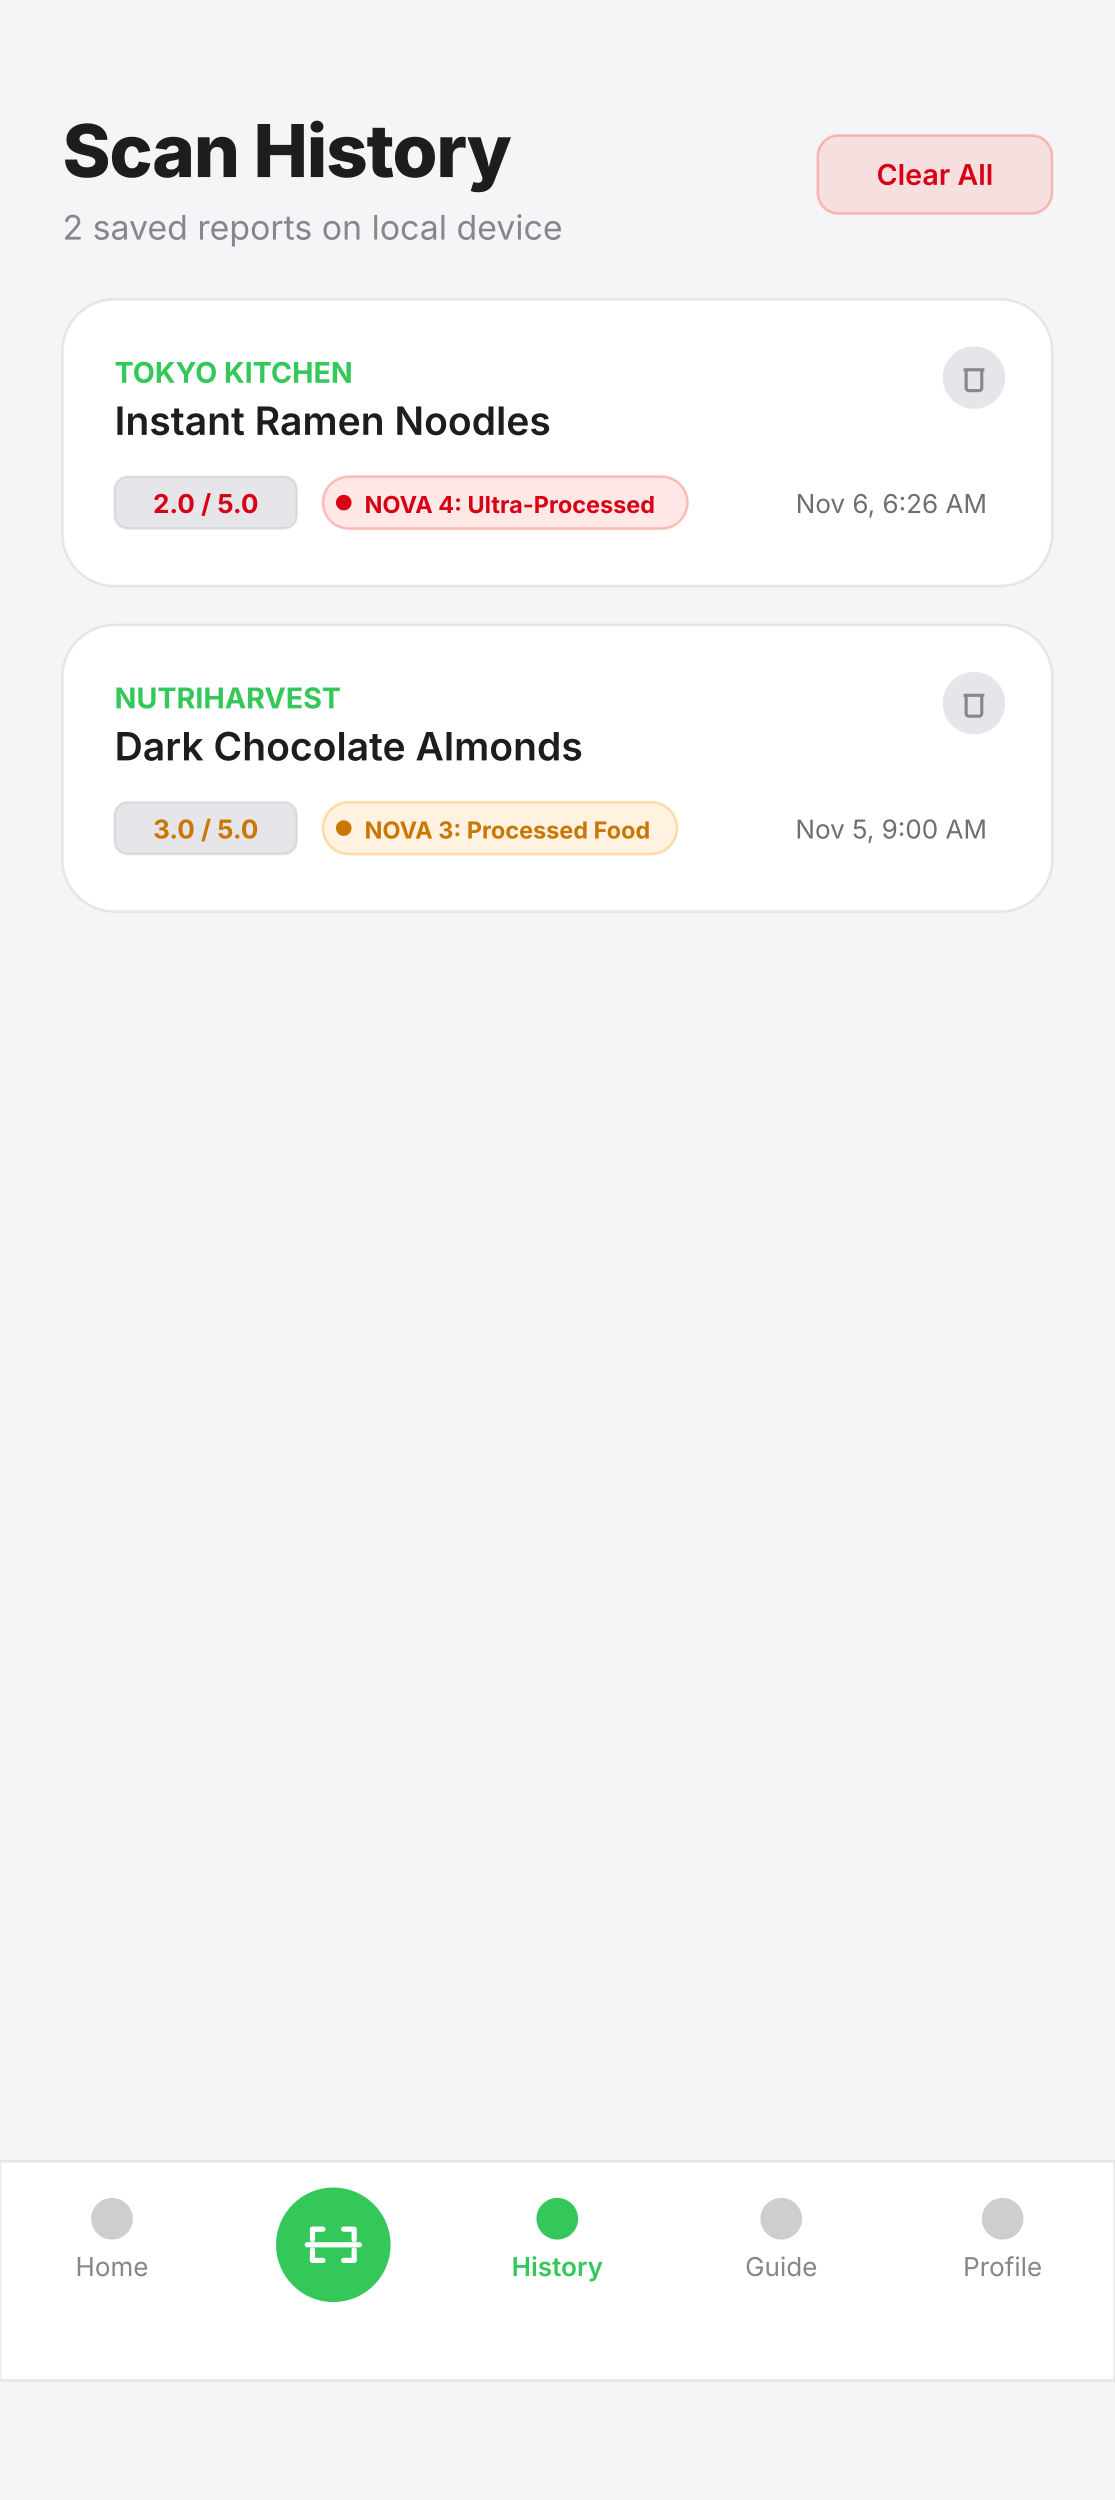
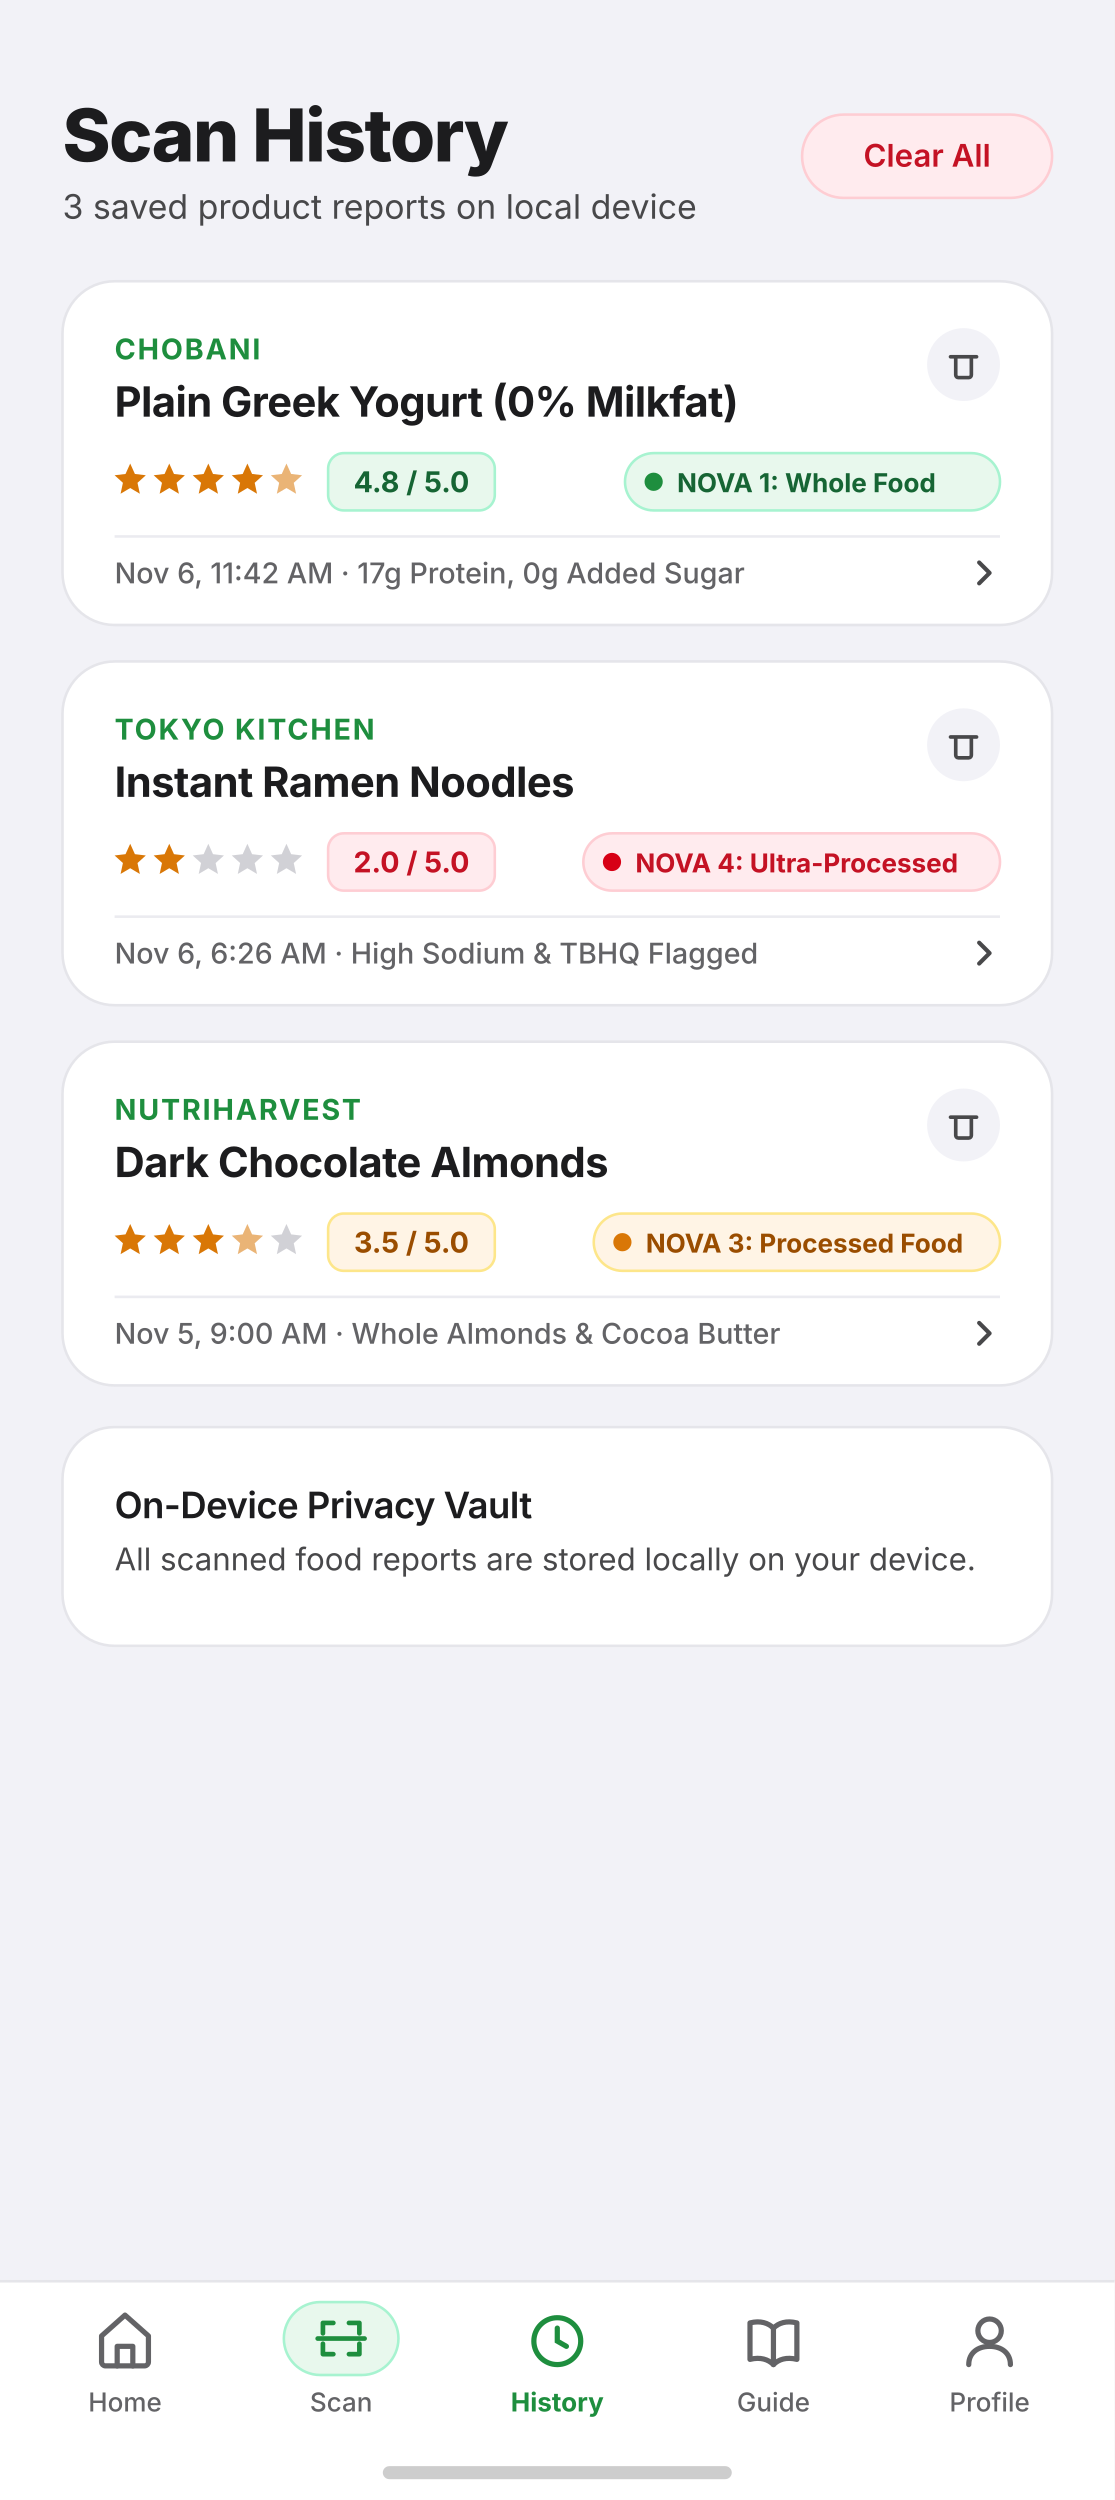
- <svg xmlns="http://www.w3.org/2000/svg" width="428" height="960" viewBox="0 0 428 960" fill="none">
-   <defs>
-     <style>
-       text { font-family: -apple-system, BlinkMacSystemFont, 'SF Pro Display', 'SF Pro Text', 'Inter', Helvetica, Arial, sans-serif; }
-     </style>
-   </defs>
-   <rect id="Background" width="428" height="960" fill="#F5F5F7" />
-   <g id="Header" transform="translate(24, 44)">
-     <text x="0" y="24" font-size="28" font-weight="800" fill="#1D1D1F" letter-spacing="-0.5">Scan History</text>
-     <text x="0" y="48" font-size="13" font-weight="400" fill="#86868B">2 saved reports on local device</text>
-     <g id="Button_Clear_All" transform="translate(290, 8)">
-       <rect width="90" height="30" rx="8" fill="rgba(255, 59, 48, 0.12)" stroke="rgba(255, 59, 48, 0.3)" stroke-width="1" />
-       <text x="45" y="19" font-size="11" font-weight="600" fill="#D70015" text-anchor="middle">Clear All</text>
+ <svg xmlns="http://www.w3.org/2000/svg" width="428" height="960" viewBox="0 0 428 960">
+   <rect id="Background" width="428" height="960" fill="#F2F2F7" />
+   <g id="Header" transform="translate(24, 36)">
+     <text x="0" y="26" font-family="Inter, -apple-system, BlinkMacSystemFont, 'SF Pro Display', 'SF Pro Text', 'DejaVu Sans', Helvetica, Arial, sans-serif" font-size="28" font-weight="800" fill="#1C1C1E" text-anchor="start" letter-spacing="-0.6">Scan History</text>
+     <text x="0" y="48" font-family="Inter, -apple-system, BlinkMacSystemFont, 'SF Pro Display', 'SF Pro Text', 'DejaVu Sans', Helvetica, Arial, sans-serif" font-size="13" font-weight="400" fill="#48484A" text-anchor="start">3 saved product reports on local device</text>
+     <g id="Button_Clear_All" transform="translate(284, 8)">
+       <rect width="96" height="32" rx="16" fill="#FFEBEE" stroke="#FECDD3" stroke-width="1" />
+       <text x="48" y="20" font-family="Inter, -apple-system, BlinkMacSystemFont, 'SF Pro Display', 'SF Pro Text', 'DejaVu Sans', Helvetica, Arial, sans-serif" font-size="12" font-weight="600" fill="#C41224" text-anchor="middle">Clear All</text>
    </g>
  </g>
-   <g id="History_Item_Ramen" transform="translate(24, 115)">
-     <rect width="380" height="110" rx="20" fill="#FFFFFF" stroke="rgba(0, 0, 0, 0.08)" stroke-width="1" />
-     <g transform="translate(20, 20)">
-       <text x="0" y="12" font-size="11" font-weight="700" fill="#34C759">TOKYO KITCHEN</text>
-       <text x="0" y="32" font-size="15" font-weight="600" fill="#1D1D1F">Instant Ramen Noodles</text>
-       <g transform="translate(320, 0)">
-         <circle cx="10" cy="10" r="12" fill="#E5E5EA" />
-         <path d="M6 7h8M7 7v7a1 1 0 001 1h4a1 1 0 001-1V7" stroke="#86868B" stroke-width="1.2" fill="none" />
+   <g id="History_Item_Yogurt" transform="translate(24, 108)">
+     <rect width="380" height="132" rx="20" fill="#FFFFFF" stroke="#E5E5EA" stroke-width="1" />
+     <g transform="translate(20, 18)">
+       <text x="0" y="12" font-family="Inter, -apple-system, BlinkMacSystemFont, 'SF Pro Display', 'SF Pro Text', 'DejaVu Sans', Helvetica, Arial, sans-serif" font-size="11" font-weight="700" fill="#1E8E3E" text-anchor="start" letter-spacing="0.7">CHOBANI</text>
+       <text x="0" y="34" font-family="Inter, -apple-system, BlinkMacSystemFont, 'SF Pro Display', 'SF Pro Text', 'DejaVu Sans', Helvetica, Arial, sans-serif" font-size="16" font-weight="700" fill="#1C1C1E" text-anchor="start" letter-spacing="-0.2">Plain Greek Yogurt (0% Milkfat)</text>
+       <g transform="translate(312, 0)">
+         <circle cx="14" cy="14" r="14" fill="#F2F2F7" />
+         <path d="M9 11h10M11 11v7a1 1 0 001 1h4a1 1 0 001-1v-7" stroke="#48484A" stroke-width="1.4" fill="none" stroke-linecap="round" />
      </g>
      <g transform="translate(0, 48)">
-         <rect width="70" height="20" rx="5" fill="#E5E5EA" stroke="rgba(0, 0, 0, 0.08)" stroke-width="1" />
-         <text x="35" y="14" font-size="10" font-weight="700" fill="#D70015" text-anchor="middle">2.0 / 5.0</text>
-         <g transform="translate(80, 0)">
-           <rect width="140" height="20" rx="10" fill="rgba(255, 59, 48, 0.12)" stroke="rgba(255, 59, 48, 0.3)" stroke-width="1" />
-           <circle cx="8" cy="10" r="3" fill="#D70015" />
-           <text x="16" y="14" font-size="9" font-weight="700" fill="#D70015">NOVA 4: Ultra-Processed</text>
+         <polygon points="6,4 7.8,8 12,8.5 8.8,11.4 9.7,15.6 6,13.4 2.3,15.6 3.2,11.4 0,8.5 4.2,8" fill="#D97706" />
+         <polygon points="21,4 22.8,8 27,8.5 23.8,11.4 24.7,15.6 21,13.4 17.3,15.6 18.2,11.4 15,8.5 19.2,8" fill="#D97706" />
+         <polygon points="36,4 37.8,8 42,8.5 38.8,11.4 39.7,15.6 36,13.4 32.3,15.6 33.2,11.4 30,8.5 34.2,8" fill="#D97706" />
+         <polygon points="51,4 52.8,8 57,8.5 53.8,11.4 54.7,15.6 51,13.4 47.3,15.6 48.2,11.4 45,8.5 49.2,8" fill="#D97706" />
+         <polygon points="66,4 67.8,8 72,8.5 68.8,11.4 69.7,15.6 66,13.4 62.3,15.6 63.2,11.4 60,8.5 64.2,8" fill="#D97706" fill-opacity="0.55" />
+         <rect x="82" y="0" width="64" height="22" rx="6" fill="#E8F8ED" stroke="#A7F3D0" stroke-width="1" />
+         <text x="114" y="15" font-family="Inter, -apple-system, BlinkMacSystemFont, 'SF Pro Display', 'SF Pro Text', 'DejaVu Sans', Helvetica, Arial, sans-serif" font-size="11" font-weight="700" fill="#166534" text-anchor="middle">4.8 / 5.0</text>
+         <g transform="translate(196, 0)">
+           <rect width="144" height="22" rx="11" fill="#E8F8ED" stroke="#A7F3D0" stroke-width="1" />
+           <circle cx="11" cy="11" r="3.5" fill="#1E8E3E" />
+           <text x="20" y="15" font-family="Inter, -apple-system, BlinkMacSystemFont, 'SF Pro Display', 'SF Pro Text', 'DejaVu Sans', Helvetica, Arial, sans-serif" font-size="10" font-weight="700" fill="#166534" text-anchor="start">NOVA 1: Whole Food</text>
        </g>
-         <text x="335" y="14" font-size="10" font-weight="400" fill="#6E6E73" text-anchor="end">Nov 6, 6:26 AM</text>
      </g>
+       <line x1="0" y1="80" x2="340" y2="80" stroke="#EBEBF0" stroke-width="1" />
+       <text x="0" y="98" font-family="Inter, -apple-system, BlinkMacSystemFont, 'SF Pro Display', 'SF Pro Text', 'DejaVu Sans', Helvetica, Arial, sans-serif" font-size="11" font-weight="500" fill="#636366" text-anchor="start">Nov 6, 11:42 AM · 17g Protein, 0g Added Sugar</text>
+       <path d="M332 90l4 4-4 4" stroke="#48484A" stroke-width="1.6" stroke-linecap="round" stroke-linejoin="round" fill="none" />
    </g>
  </g>
-   <g id="History_Item_Almonds" transform="translate(24, 240)">
-     <rect width="380" height="110" rx="20" fill="#FFFFFF" stroke="rgba(0, 0, 0, 0.08)" stroke-width="1" />
-     <g transform="translate(20, 20)">
-       <text x="0" y="12" font-size="11" font-weight="700" fill="#34C759">NUTRIHARVEST</text>
-       <text x="0" y="32" font-size="15" font-weight="600" fill="#1D1D1F">Dark Chocolate Almonds</text>
-       <g transform="translate(320, 0)">
-         <circle cx="10" cy="10" r="12" fill="#E5E5EA" />
-         <path d="M6 7h8M7 7v7a1 1 0 001 1h4a1 1 0 001-1V7" stroke="#86868B" stroke-width="1.2" fill="none" />
+   <g id="History_Item_Ramen" transform="translate(24, 254)">
+     <rect width="380" height="132" rx="20" fill="#FFFFFF" stroke="#E5E5EA" stroke-width="1" />
+     <g transform="translate(20, 18)">
+       <text x="0" y="12" font-family="Inter, -apple-system, BlinkMacSystemFont, 'SF Pro Display', 'SF Pro Text', 'DejaVu Sans', Helvetica, Arial, sans-serif" font-size="11" font-weight="700" fill="#1E8E3E" text-anchor="start" letter-spacing="0.7">TOKYO KITCHEN</text>
+       <text x="0" y="34" font-family="Inter, -apple-system, BlinkMacSystemFont, 'SF Pro Display', 'SF Pro Text', 'DejaVu Sans', Helvetica, Arial, sans-serif" font-size="16" font-weight="700" fill="#1C1C1E" text-anchor="start" letter-spacing="-0.2">Instant Ramen Noodles</text>
+       <g transform="translate(312, 0)">
+         <circle cx="14" cy="14" r="14" fill="#F2F2F7" />
+         <path d="M9 11h10M11 11v7a1 1 0 001 1h4a1 1 0 001-1v-7" stroke="#48484A" stroke-width="1.4" fill="none" stroke-linecap="round" />
      </g>
      <g transform="translate(0, 48)">
-         <rect width="70" height="20" rx="5" fill="#E5E5EA" stroke="rgba(0, 0, 0, 0.08)" stroke-width="1" />
-         <text x="35" y="14" font-size="10" font-weight="700" fill="#C97700" text-anchor="middle">3.0 / 5.0</text>
-         <g transform="translate(80, 0)">
-           <rect width="136" height="20" rx="10" fill="rgba(255, 149, 0, 0.12)" stroke="rgba(255, 149, 0, 0.3)" stroke-width="1" />
-           <circle cx="8" cy="10" r="3" fill="#C97700" />
-           <text x="16" y="14" font-size="9" font-weight="700" fill="#C97700">NOVA 3: Processed Food</text>
+         <polygon points="6,4 7.8,8 12,8.5 8.8,11.4 9.7,15.6 6,13.4 2.3,15.6 3.2,11.4 0,8.5 4.2,8" fill="#D97706" />
+         <polygon points="21,4 22.8,8 27,8.5 23.8,11.4 24.7,15.6 21,13.4 17.3,15.6 18.2,11.4 15,8.5 19.2,8" fill="#D97706" />
+         <polygon points="36,4 37.8,8 42,8.5 38.8,11.4 39.7,15.6 36,13.4 32.3,15.6 33.2,11.4 30,8.5 34.2,8" fill="#D1D1D6" />
+         <polygon points="51,4 52.8,8 57,8.5 53.8,11.4 54.7,15.6 51,13.4 47.3,15.6 48.2,11.4 45,8.5 49.2,8" fill="#D1D1D6" />
+         <polygon points="66,4 67.8,8 72,8.5 68.8,11.4 69.7,15.6 66,13.4 62.3,15.6 63.2,11.4 60,8.5 64.2,8" fill="#D1D1D6" />
+         <rect x="82" y="0" width="64" height="22" rx="6" fill="#FFEBEE" stroke="#FECDD3" stroke-width="1" />
+         <text x="114" y="15" font-family="Inter, -apple-system, BlinkMacSystemFont, 'SF Pro Display', 'SF Pro Text', 'DejaVu Sans', Helvetica, Arial, sans-serif" font-size="11" font-weight="700" fill="#C41224" text-anchor="middle">2.0 / 5.0</text>
+         <g transform="translate(180, 0)">
+           <rect width="160" height="22" rx="11" fill="#FFEBEE" stroke="#FECDD3" stroke-width="1" />
+           <circle cx="11" cy="11" r="3.5" fill="#D70015" />
+           <text x="20" y="15" font-family="Inter, -apple-system, BlinkMacSystemFont, 'SF Pro Display', 'SF Pro Text', 'DejaVu Sans', Helvetica, Arial, sans-serif" font-size="10" font-weight="700" fill="#C41224" text-anchor="start">NOVA 4: Ultra-Processed</text>
        </g>
-         <text x="335" y="14" font-size="10" font-weight="400" fill="#6E6E73" text-anchor="end">Nov 5, 9:00 AM</text>
      </g>
+       <line x1="0" y1="80" x2="340" y2="80" stroke="#EBEBF0" stroke-width="1" />
+       <text x="0" y="98" font-family="Inter, -apple-system, BlinkMacSystemFont, 'SF Pro Display', 'SF Pro Text', 'DejaVu Sans', Helvetica, Arial, sans-serif" font-size="11" font-weight="500" fill="#636366" text-anchor="start">Nov 6, 6:26 AM · High Sodium &amp; TBHQ Flagged</text>
+       <path d="M332 90l4 4-4 4" stroke="#48484A" stroke-width="1.6" stroke-linecap="round" stroke-linejoin="round" fill="none" />
    </g>
  </g>
-   <g id="Navigation_Bottom_Tab_Bar" transform="translate(0, 830)">
-     <rect width="428" height="84" fill="#FFFFFF" stroke="rgba(0, 0, 0, 0.08)" stroke-width="1" />
-     <g id="Tab_Home">
-       <circle cx="43" cy="22" r="8" fill="#86868B" fill-opacity="0.4" />
-       <text x="43" y="44" font-family="-apple-system, BlinkMacSystemFont, 'SF Pro Display', 'SF Pro Text', 'Inter', Helvetica, Arial, sans-serif" font-size="10" font-weight="400" fill="#86868B" text-anchor="middle">Home</text>
-     </g>
-     <g id="Tab_Scan" transform="translate(106, 10)">
-       <circle cx="22" cy="22" r="22" fill="#34C759" />
-       <path d="M14 16h4M14 16v4M30 16h-4M30 16v4M14 28h4M14 28v-4M30 28h-4M30 28v-4" stroke="#FFFFFF" stroke-width="2" stroke-linecap="round" fill="none" />
-       <line x1="12" y1="22" x2="32" y2="22" stroke="#FFFFFF" stroke-width="2" stroke-linecap="round" />
-     </g>
-     <g id="Tab_History">
-       <circle cx="214" cy="22" r="8" fill="#34C759" fill-opacity="1.0" />
-       <text x="214" y="44" font-family="-apple-system, BlinkMacSystemFont, 'SF Pro Display', 'SF Pro Text', 'Inter', Helvetica, Arial, sans-serif" font-size="10" font-weight="600" fill="#34C759" text-anchor="middle">History</text>
-     </g>
-     <g id="Tab_Guide">
-       <circle cx="300" cy="22" r="8" fill="#86868B" fill-opacity="0.4" />
-       <text x="300" y="44" font-family="-apple-system, BlinkMacSystemFont, 'SF Pro Display', 'SF Pro Text', 'Inter', Helvetica, Arial, sans-serif" font-size="10" font-weight="400" fill="#86868B" text-anchor="middle">Guide</text>
-     </g>
-     <g id="Tab_Profile">
-       <circle cx="385" cy="22" r="8" fill="#86868B" fill-opacity="0.4" />
-       <text x="385" y="44" font-family="-apple-system, BlinkMacSystemFont, 'SF Pro Display', 'SF Pro Text', 'Inter', Helvetica, Arial, sans-serif" font-size="10" font-weight="400" fill="#86868B" text-anchor="middle">Profile</text>
+   <g id="History_Item_Almonds" transform="translate(24, 400)">
+     <rect width="380" height="132" rx="20" fill="#FFFFFF" stroke="#E5E5EA" stroke-width="1" />
+     <g transform="translate(20, 18)">
+       <text x="0" y="12" font-family="Inter, -apple-system, BlinkMacSystemFont, 'SF Pro Display', 'SF Pro Text', 'DejaVu Sans', Helvetica, Arial, sans-serif" font-size="11" font-weight="700" fill="#1E8E3E" text-anchor="start" letter-spacing="0.7">NUTRIHARVEST</text>
+       <text x="0" y="34" font-family="Inter, -apple-system, BlinkMacSystemFont, 'SF Pro Display', 'SF Pro Text', 'DejaVu Sans', Helvetica, Arial, sans-serif" font-size="16" font-weight="700" fill="#1C1C1E" text-anchor="start" letter-spacing="-0.2">Dark Chocolate Almonds</text>
+       <g transform="translate(312, 0)">
+         <circle cx="14" cy="14" r="14" fill="#F2F2F7" />
+         <path d="M9 11h10M11 11v7a1 1 0 001 1h4a1 1 0 001-1v-7" stroke="#48484A" stroke-width="1.4" fill="none" stroke-linecap="round" />
+       </g>
+       <g transform="translate(0, 48)">
+         <polygon points="6,4 7.8,8 12,8.5 8.8,11.4 9.7,15.6 6,13.4 2.3,15.6 3.2,11.4 0,8.5 4.2,8" fill="#D97706" />
+         <polygon points="21,4 22.8,8 27,8.5 23.8,11.4 24.7,15.6 21,13.4 17.3,15.6 18.2,11.4 15,8.5 19.2,8" fill="#D97706" />
+         <polygon points="36,4 37.8,8 42,8.5 38.8,11.4 39.7,15.6 36,13.4 32.3,15.6 33.2,11.4 30,8.5 34.2,8" fill="#D97706" />
+         <polygon points="51,4 52.8,8 57,8.5 53.8,11.4 54.7,15.6 51,13.4 47.3,15.6 48.2,11.4 45,8.5 49.2,8" fill="#D97706" fill-opacity="0.55" />
+         <polygon points="66,4 67.8,8 72,8.5 68.8,11.4 69.7,15.6 66,13.4 62.3,15.6 63.2,11.4 60,8.5 64.2,8" fill="#D1D1D6" />
+         <rect x="82" y="0" width="64" height="22" rx="6" fill="#FFF4E5" stroke="#FDE68A" stroke-width="1" />
+         <text x="114" y="15" font-family="Inter, -apple-system, BlinkMacSystemFont, 'SF Pro Display', 'SF Pro Text', 'DejaVu Sans', Helvetica, Arial, sans-serif" font-size="11" font-weight="700" fill="#9A4D00" text-anchor="middle">3.5 / 5.0</text>
+         <g transform="translate(184, 0)">
+           <rect width="156" height="22" rx="11" fill="#FFF4E5" stroke="#FDE68A" stroke-width="1" />
+           <circle cx="11" cy="11" r="3.5" fill="#D97706" />
+           <text x="20" y="15" font-family="Inter, -apple-system, BlinkMacSystemFont, 'SF Pro Display', 'SF Pro Text', 'DejaVu Sans', Helvetica, Arial, sans-serif" font-size="10" font-weight="700" fill="#9A4D00" text-anchor="start">NOVA 3: Processed Food</text>
+         </g>
+       </g>
+       <line x1="0" y1="80" x2="340" y2="80" stroke="#EBEBF0" stroke-width="1" />
+       <text x="0" y="98" font-family="Inter, -apple-system, BlinkMacSystemFont, 'SF Pro Display', 'SF Pro Text', 'DejaVu Sans', Helvetica, Arial, sans-serif" font-size="11" font-weight="500" fill="#636366" text-anchor="start">Nov 5, 9:00 AM · Whole Almonds &amp; Cocoa Butter</text>
+       <path d="M332 90l4 4-4 4" stroke="#48484A" stroke-width="1.6" stroke-linecap="round" stroke-linejoin="round" fill="none" />
    </g>
  </g>
+   <g id="Card_Vault_Privacy" transform="translate(24, 548)">
+     <rect width="380" height="84" rx="20" fill="#FFFFFF" stroke="#E5E5EA" stroke-width="1" />
+     <g transform="translate(20, 20)">
+       <text x="0" y="15" font-family="Inter, -apple-system, BlinkMacSystemFont, 'SF Pro Display', 'SF Pro Text', 'DejaVu Sans', Helvetica, Arial, sans-serif" font-size="14" font-weight="600" fill="#1C1C1E" text-anchor="start" letter-spacing="-0.2">On-Device Privacy Vault</text>
+       <text x="0" y="35" font-family="Inter, -apple-system, BlinkMacSystemFont, 'SF Pro Display', 'SF Pro Text', 'DejaVu Sans', Helvetica, Arial, sans-serif" font-size="12" font-weight="400" fill="#48484A" text-anchor="start">All scanned food reports are stored locally on your device.</text>
+     </g>
+   </g>
+   <g id="Navigation_Bottom_Tab_Bar" transform="translate(0, 876)">
+     <rect width="428" height="84" fill="#FFFFFF" />
+     <line x1="0" y1="0" x2="428" y2="0" stroke="#E5E5EA" stroke-width="1" />
+     <g id="Tab_Home" transform="translate(48, 12)">
+       <path d="M-9 9L0 1L9 9V19A1.5 1.5 0 0 1 7.5 20.5H-7.5A1.5 1.5 0 0 1 -9 19V9Z" stroke="#636366" stroke-width="2" fill="none" stroke-linecap="round" stroke-linejoin="round" />
+       <path d="M-3 20.5V13H3V20.5" stroke="#636366" stroke-width="2" fill="none" stroke-linecap="round" stroke-linejoin="round" />
+       <text x="0" y="38" font-family="Inter, -apple-system, BlinkMacSystemFont, 'SF Pro Display', 'SF Pro Text', 'DejaVu Sans', Helvetica, Arial, sans-serif" font-size="10" font-weight="500" fill="#636366" text-anchor="middle">Home</text>
+     </g>
+     <g id="Tab_Scan" transform="translate(131, 10)">
+       <rect x="-22" y="-2" width="44" height="28" rx="14" fill="#E8F8ED" stroke="#A7F3D0" stroke-width="1" />
+       <path d="M-7 6h4M-7 6v4M7 6h-4M7 6v4M-7 18h4M-7 18v-4M7 18h-4M7 18v-4" stroke="#1E8E3E" stroke-width="1.8" stroke-linecap="round" fill="none" />
+       <line x1="-9" y1="12" x2="9" y2="12" stroke="#1E8E3E" stroke-width="1.8" stroke-linecap="round" />
+       <text x="0" y="40" font-family="Inter, -apple-system, BlinkMacSystemFont, 'SF Pro Display', 'SF Pro Text', 'DejaVu Sans', Helvetica, Arial, sans-serif" font-size="10" font-weight="500" fill="#636366" text-anchor="middle">Scan</text>
+     </g>
+     <g id="Tab_History" transform="translate(214, 12)">
+       <circle cx="0" cy="11" r="9" stroke="#1E8E3E" stroke-width="2" fill="none" />
+       <path d="M0 6V11L3.5 13" stroke="#1E8E3E" stroke-width="2" stroke-linecap="round" fill="none" />
+       <text x="0" y="38" font-family="Inter, -apple-system, BlinkMacSystemFont, 'SF Pro Display', 'SF Pro Text', 'DejaVu Sans', Helvetica, Arial, sans-serif" font-size="10" font-weight="700" fill="#1E8E3E" text-anchor="middle">History</text>
+     </g>
+     <g id="Tab_Guide" transform="translate(297, 12)">
+       <path d="M-9 4C-5 3 -2 4 0 6C2 4 5 3 9 4V18C5 17 2 18 0 20C-2 18 -5 17 -9 18V4Z" stroke="#636366" stroke-width="2" fill="none" stroke-linecap="round" stroke-linejoin="round" />
+       <line x1="0" y1="6" x2="0" y2="20" stroke="#636366" stroke-width="2" stroke-linecap="round" />
+       <text x="0" y="38" font-family="Inter, -apple-system, BlinkMacSystemFont, 'SF Pro Display', 'SF Pro Text', 'DejaVu Sans', Helvetica, Arial, sans-serif" font-size="10" font-weight="500" fill="#636366" text-anchor="middle">Guide</text>
+     </g>
+     <g id="Tab_Profile" transform="translate(380, 12)">
+       <circle cx="0" cy="7" r="4.5" stroke="#636366" stroke-width="2" fill="none" />
+       <path d="M-8 20C-8 15.5 -4.5 13 0 13C4.5 13 8 15.5 8 20" stroke="#636366" stroke-width="2" stroke-linecap="round" fill="none" />
+       <text x="0" y="38" font-family="Inter, -apple-system, BlinkMacSystemFont, 'SF Pro Display', 'SF Pro Text', 'DejaVu Sans', Helvetica, Arial, sans-serif" font-size="10" font-weight="500" fill="#636366" text-anchor="middle">Profile</text>
+     </g>
+     <rect x="147" y="71" width="134" height="5" rx="2.5" fill="#1C1C1E" fill-opacity="0.22" />
+   </g>
</svg>
